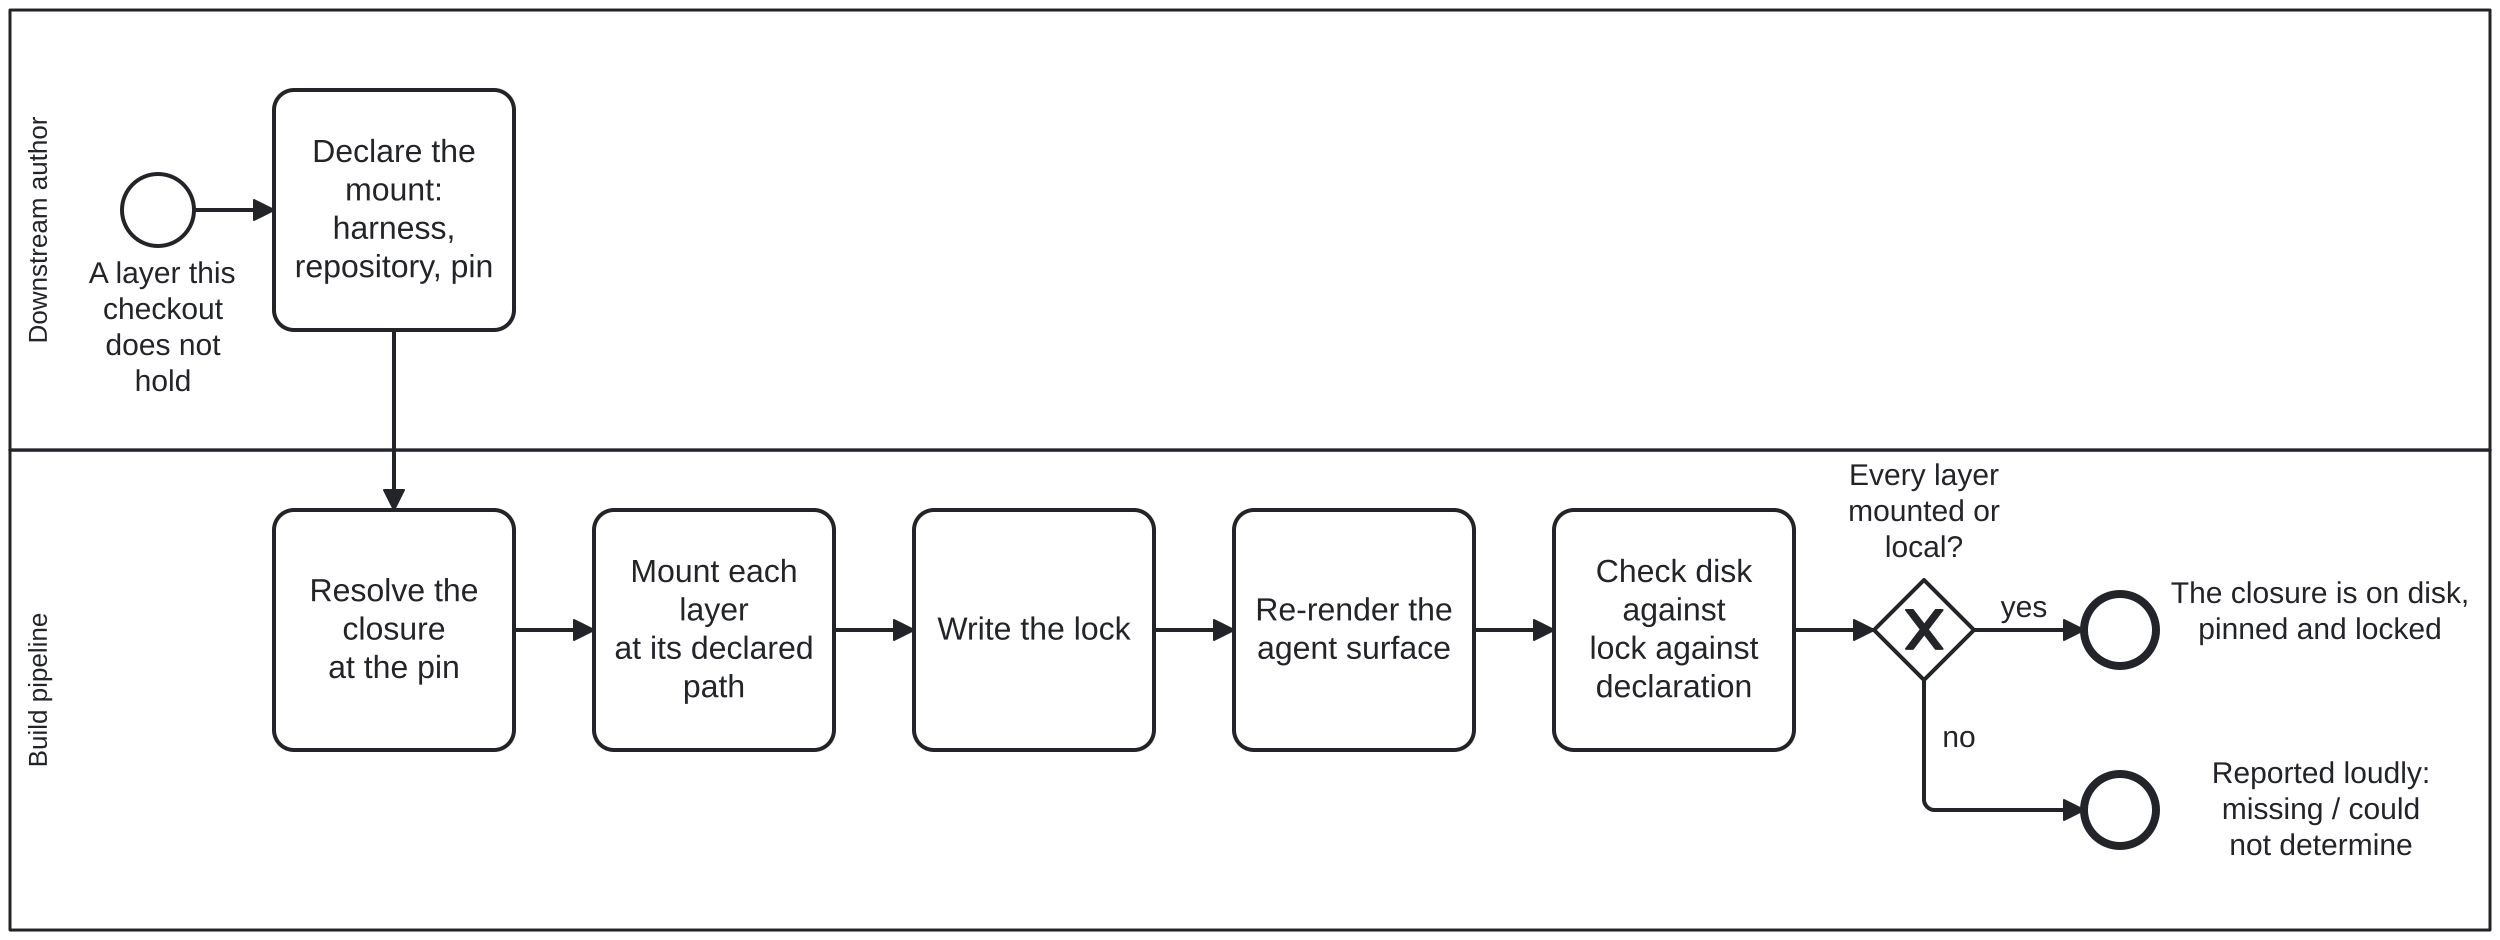
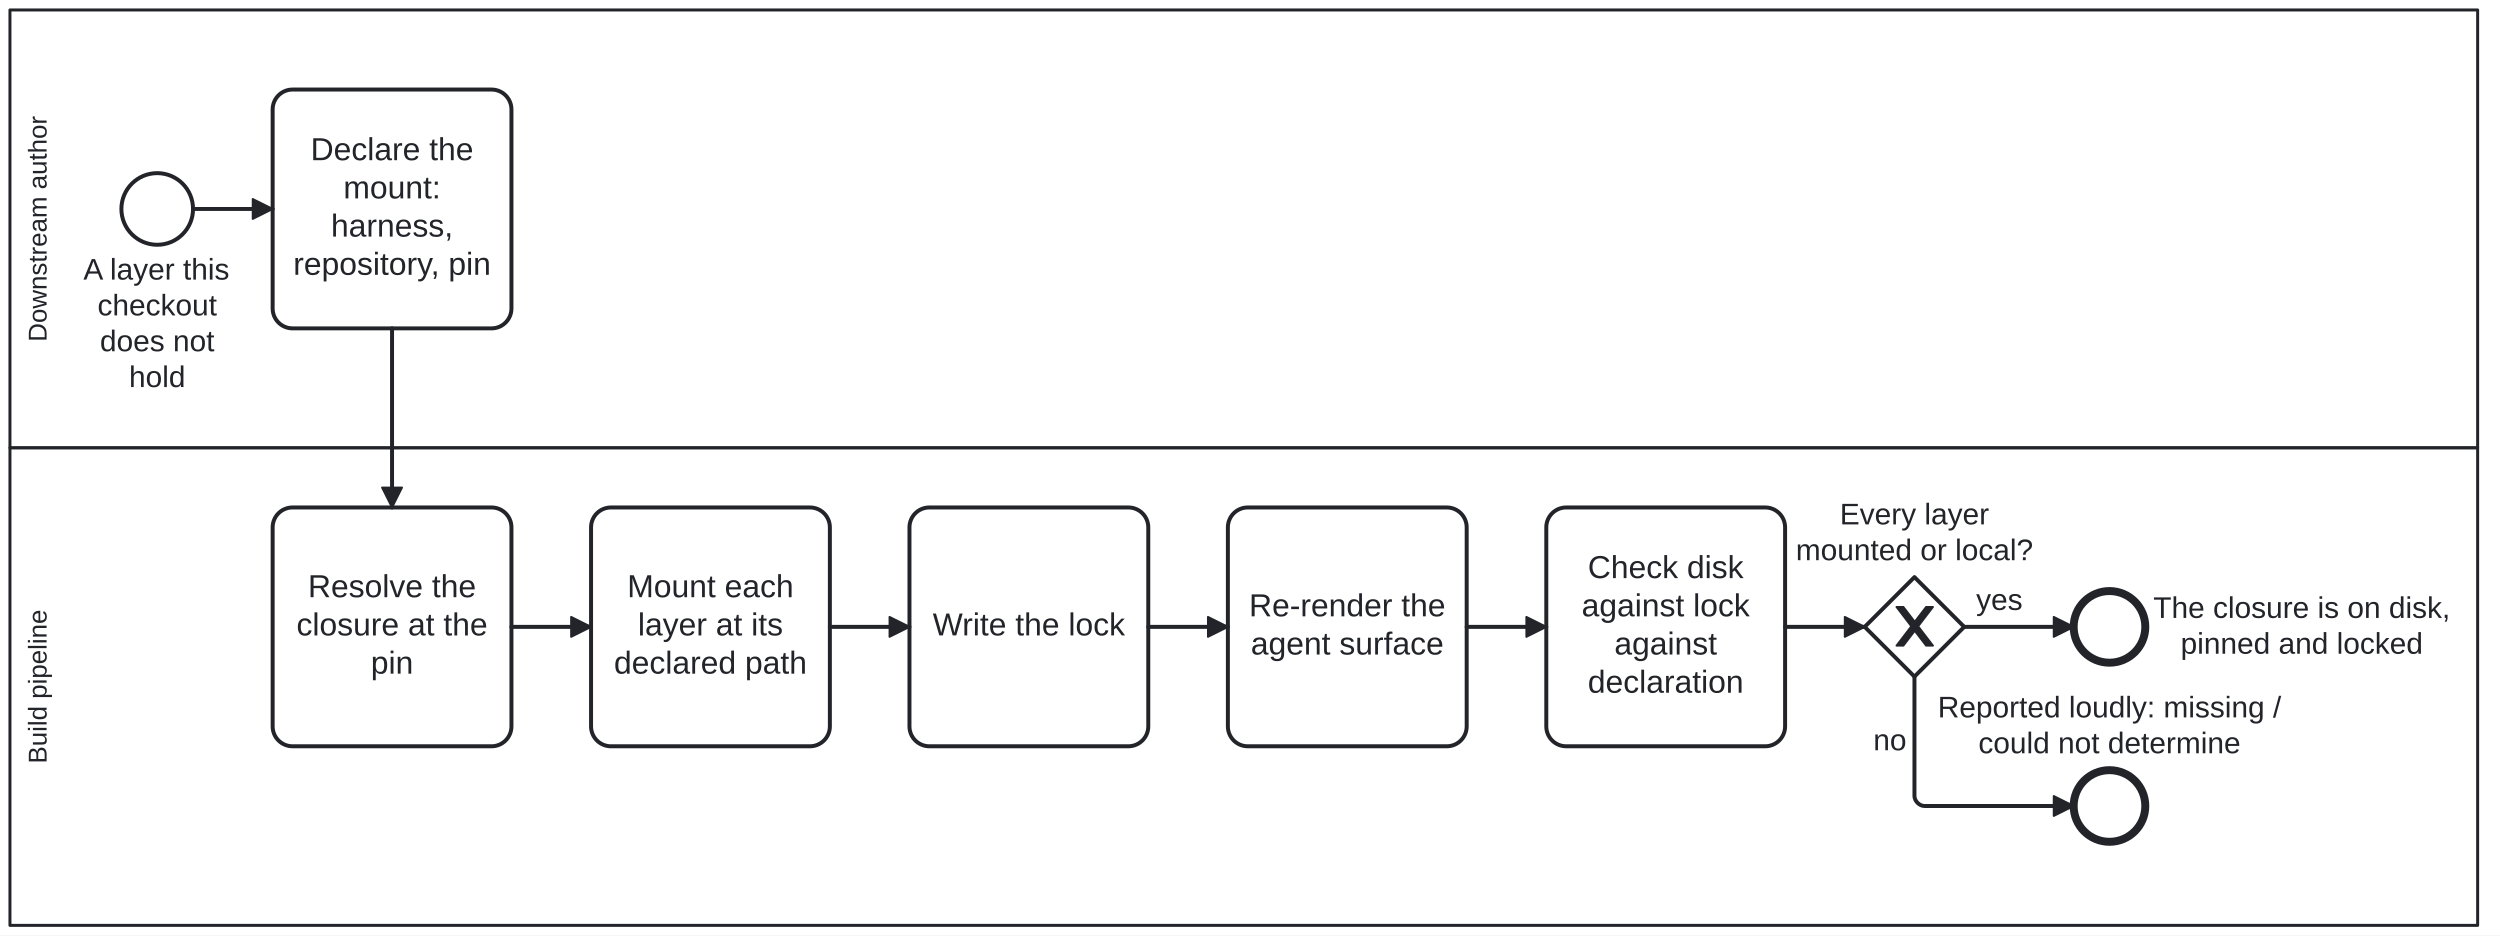
- <svg xmlns="http://www.w3.org/2000/svg" width="100%" style="max-width:100%;height:auto" viewBox="155 35 1250 470" version="1.1">
-   <rect x="155" y="35" width="1250" height="470" fill="#ffffff" />
+ <svg xmlns="http://www.w3.org/2000/svg" width="100%" style="max-width:100%;height:auto" viewBox="155 35 1256.234 470" version="1.1">
+   <rect x="155" y="35" width="1256.234" height="470" fill="#ffffff" />
  <g class="djs-group">
    <g class="djs-element djs-shape" data-element-id="Lane_Pipeline" style="display: block;" transform="matrix(1 0 0 1 160 260)">
      <g class="djs-visual">
        <rect x="0" y="0" width="1240" height="240" rx="0" ry="0" style="stroke-linecap: round; stroke-linejoin: round; stroke: rgb(34, 36, 42); stroke-width: 1.5px; fill: white; fill-opacity: 0.25;" />
        <text lineHeight="1.05" class="djs-label" transform="matrix(-1.83697e-16 -1 1 -1.83697e-16 0 240)" style="font-family: Arial, sans-serif; font-size: 13px; font-weight: normal; fill: rgb(34, 36, 42);">
          <tspan x="81.333" y="18.413">Build pipeline</tspan>
        </text>
      </g>
      <rect class="djs-hit djs-hit-all" x="0" y="0" width="1240" height="240" style="fill: none; stroke-opacity: 0; stroke: white; stroke-width: 15px;" />
    </g>
  </g>
  <g class="djs-group">
    <g class="djs-element djs-shape" data-element-id="Lane_Author" style="display: block;" transform="matrix(1 0 0 1 160 40)">
      <g class="djs-visual">
        <rect x="0" y="0" width="1240" height="220" rx="0" ry="0" style="stroke-linecap: round; stroke-linejoin: round; stroke: rgb(34, 36, 42); stroke-width: 1.5px; fill: white; fill-opacity: 0.25;" />
        <text lineHeight="1.05" class="djs-label" transform="matrix(-1.83697e-16 -1 1 -1.83697e-16 0 220)" style="font-family: Arial, sans-serif; font-size: 13px; font-weight: normal; fill: rgb(34, 36, 42);">
          <tspan x="53.281" y="18.413">Downstream author</tspan>
        </text>
      </g>
      <rect class="djs-hit djs-hit-all" x="0" y="0" width="1240" height="220" style="fill: none; stroke-opacity: 0; stroke: white; stroke-width: 15px;" />
    </g>
  </g>
  <g class="djs-group">
    <g class="djs-element djs-shape" data-element-id="Start_LayerNeeded" style="display: block;" transform="matrix(1 0 0 1 216 122)">
      <g class="djs-visual">
        <circle cx="18" cy="18" r="18" style="stroke-linecap: round; stroke-linejoin: round; stroke: rgb(34, 36, 42); stroke-width: 2px; fill: white; fill-opacity: 0.95;" />
      </g>
      <rect class="djs-hit djs-hit-all" x="0" y="0" width="36" height="36" style="fill: none; stroke-opacity: 0; stroke: white; stroke-width: 15px;" />
    </g>
  </g>
  <g class="djs-group">
-     <g class="djs-element djs-shape" data-element-id="Start_LayerNeeded_label" style="display: block;" transform="matrix(1 0 0 1 199 163)">
-       <g class="djs-visual">
-         <text lineHeight="1.2" class="djs-label" style="font-family: Arial, sans-serif; font-size: 15px; font-weight: normal; fill: rgb(34, 36, 42);">
-           <tspan x="0.403" y="13.5">A layer this</tspan>
-           <tspan x="7.482" y="31.5">checkout </tspan>
-           <tspan x="8.727" y="49.5">does not </tspan>
-           <tspan x="23.32" y="67.5">hold</tspan>
-         </text>
-       </g>
-       <rect class="djs-hit djs-hit-all" x="0" y="0" width="75" height="72" style="fill: none; stroke-opacity: 0; stroke: white; stroke-width: 15px;" />
+     <g class="djs-element djs-shape" data-element-id="Start_LayerNeeded_label" style="display: block;" transform="matrix(1 0 0 1 177.3125 162)">
+       <g class="djs-visual">
+         <text lineHeight="1.2" class="djs-label" style="font-family: Arial, sans-serif; font-size: 15px; font-weight: normal; fill: rgb(34, 36, 42);">
+           <tspan x="19.59" y="13.5">A layer this</tspan>
+           <tspan x="26.669" y="31.5">checkout</tspan>
+           <tspan x="27.914" y="49.5">does not</tspan>
+           <tspan x="42.508" y="67.5">hold</tspan>
+         </text>
+       </g>
+       <rect class="djs-hit djs-hit-all" x="0" y="0" width="113.375" height="72" style="fill: none; stroke-opacity: 0; stroke: white; stroke-width: 15px;" />
    </g>
  </g>
  <g class="djs-group">
    <g class="djs-element djs-shape" data-element-id="Task_DeclareMount" style="display: block;" transform="matrix(1 0 0 1 292 80)">
      <g class="djs-visual">
        <rect x="0" y="0" width="120" height="120" rx="10" ry="10" style="stroke-linecap: round; stroke-linejoin: round; stroke: rgb(34, 36, 42); stroke-width: 2px; fill: white; fill-opacity: 0.95;" />
-         <text lineHeight="1.2" class="djs-label" style="font-family: Arial, sans-serif; font-size: 16px; font-weight: normal; fill: rgb(34, 36, 42);">
-           <tspan x="19.09" y="36">Declare the </tspan>
-           <tspan x="35.543" y="55.2">mount:</tspan>
-           <tspan x="29.316" y="74.4">harness, </tspan>
-           <tspan x="10.348" y="93.6">repository, pin</tspan>
+         <text lineHeight="1.2" class="djs-label" transform="translate(0 21.1)" style="font-family: Arial, sans-serif; font-size: 16px; font-weight: normal; fill: rgb(34, 36, 42);">
+           <tspan x="19.09" y="14.4">Declare the</tspan>
+           <tspan x="35.543" y="33.6">mount:</tspan>
+           <tspan x="29.316" y="52.8">harness,</tspan>
+           <tspan x="10.348" y="72">repository, pin</tspan>
        </text>
      </g>
      <rect class="djs-hit djs-hit-all" x="0" y="0" width="120" height="120" style="fill: none; stroke-opacity: 0; stroke: white; stroke-width: 15px;" />
    </g>
  </g>
  <g class="djs-group">
    <g class="djs-element djs-shape" data-element-id="Task_ResolveClosure" style="display: block;" transform="matrix(1 0 0 1 292 290)">
      <g class="djs-visual">
        <rect x="0" y="0" width="120" height="120" rx="10" ry="10" style="stroke-linecap: round; stroke-linejoin: round; stroke: rgb(34, 36, 42); stroke-width: 2px; fill: white; fill-opacity: 0.95;" />
-         <text lineHeight="1.2" class="djs-label" style="font-family: Arial, sans-serif; font-size: 16px; font-weight: normal; fill: rgb(34, 36, 42);">
-           <tspan x="17.754" y="45.6">Resolve the </tspan>
-           <tspan x="34.211" y="64.8">closure</tspan>
-           <tspan x="27.086" y="84">at the pin</tspan>
+         <text lineHeight="1.2" class="djs-label" transform="translate(0 30.7)" style="font-family: Arial, sans-serif; font-size: 16px; font-weight: normal; fill: rgb(34, 36, 42);">
+           <tspan x="17.754" y="14.4">Resolve the</tspan>
+           <tspan x="11.973" y="33.6">closure at the</tspan>
+           <tspan x="49.324" y="52.8">pin</tspan>
        </text>
      </g>
      <rect class="djs-hit djs-hit-all" x="0" y="0" width="120" height="120" style="fill: none; stroke-opacity: 0; stroke: white; stroke-width: 15px;" />
    </g>
  </g>
  <g class="djs-group">
    <g class="djs-element djs-shape" data-element-id="Task_MountInstances" style="display: block;" transform="matrix(1 0 0 1 452 290)">
      <g class="djs-visual">
        <rect x="0" y="0" width="120" height="120" rx="10" ry="10" style="stroke-linecap: round; stroke-linejoin: round; stroke: rgb(34, 36, 42); stroke-width: 2px; fill: white; fill-opacity: 0.95;" />
-         <text lineHeight="1.2" class="djs-label" style="font-family: Arial, sans-serif; font-size: 16px; font-weight: normal; fill: rgb(34, 36, 42);">
-           <tspan x="18.195" y="36">Mount each </tspan>
-           <tspan x="42.66" y="55.2">layer</tspan>
-           <tspan x="10.195" y="74.4">at its declared</tspan>
-           <tspan x="44.43" y="93.6">path</tspan>
+         <text lineHeight="1.2" class="djs-label" transform="translate(0 30.7)" style="font-family: Arial, sans-serif; font-size: 16px; font-weight: normal; fill: rgb(34, 36, 42);">
+           <tspan x="18.195" y="14.4">Mount each</tspan>
+           <tspan x="23.543" y="33.6">layer at its</tspan>
+           <tspan x="11.52" y="52.8">declared path</tspan>
        </text>
      </g>
      <rect class="djs-hit djs-hit-all" x="0" y="0" width="120" height="120" style="fill: none; stroke-opacity: 0; stroke: white; stroke-width: 15px;" />
    </g>
  </g>
  <g class="djs-group">
    <g class="djs-element djs-shape" data-element-id="Task_WriteLock" style="display: block;" transform="matrix(1 0 0 1 612 290)">
      <g class="djs-visual">
        <rect x="0" y="0" width="120" height="120" rx="10" ry="10" style="stroke-linecap: round; stroke-linejoin: round; stroke: rgb(34, 36, 42); stroke-width: 2px; fill: white; fill-opacity: 0.95;" />
-         <text lineHeight="1.2" class="djs-label" style="font-family: Arial, sans-serif; font-size: 16px; font-weight: normal; fill: rgb(34, 36, 42);">
-           <tspan x="11.688" y="64.8">Write the lock</tspan>
+         <text lineHeight="1.2" class="djs-label" transform="translate(0 49.9)" style="font-family: Arial, sans-serif; font-size: 16px; font-weight: normal; fill: rgb(34, 36, 42);">
+           <tspan x="11.688" y="14.4">Write the lock</tspan>
        </text>
      </g>
      <rect class="djs-hit djs-hit-all" x="0" y="0" width="120" height="120" style="fill: none; stroke-opacity: 0; stroke: white; stroke-width: 15px;" />
    </g>
  </g>
  <g class="djs-group">
    <g class="djs-element djs-shape" data-element-id="Task_RenderAgentSurface" style="display: block;" transform="matrix(1 0 0 1 772 290)">
      <g class="djs-visual">
        <rect x="0" y="0" width="120" height="120" rx="10" ry="10" style="stroke-linecap: round; stroke-linejoin: round; stroke: rgb(34, 36, 42); stroke-width: 2px; fill: white; fill-opacity: 0.95;" />
-         <text lineHeight="1.2" class="djs-label" style="font-family: Arial, sans-serif; font-size: 16px; font-weight: normal; fill: rgb(34, 36, 42);">
-           <tspan x="10.641" y="55.2">Re-render the</tspan>
-           <tspan x="11.523" y="74.4">agent surface</tspan>
+         <text lineHeight="1.2" class="djs-label" transform="translate(0 40.3)" style="font-family: Arial, sans-serif; font-size: 16px; font-weight: normal; fill: rgb(34, 36, 42);">
+           <tspan x="10.641" y="14.4">Re-render the</tspan>
+           <tspan x="11.523" y="33.6">agent surface</tspan>
        </text>
      </g>
      <rect class="djs-hit djs-hit-all" x="0" y="0" width="120" height="120" style="fill: none; stroke-opacity: 0; stroke: white; stroke-width: 15px;" />
    </g>
  </g>
  <g class="djs-group">
    <g class="djs-element djs-shape" data-element-id="Task_CheckAgainstLock" style="display: block;" transform="matrix(1 0 0 1 932 290)">
      <g class="djs-visual">
        <rect x="0" y="0" width="120" height="120" rx="10" ry="10" style="stroke-linecap: round; stroke-linejoin: round; stroke: rgb(34, 36, 42); stroke-width: 2px; fill: white; fill-opacity: 0.95;" />
-         <text lineHeight="1.2" class="djs-label" style="font-family: Arial, sans-serif; font-size: 16px; font-weight: normal; fill: rgb(34, 36, 42);">
-           <tspan x="20.875" y="36">Check disk </tspan>
-           <tspan x="34.203" y="55.2">against</tspan>
-           <tspan x="17.754" y="74.4">lock against </tspan>
-           <tspan x="20.863" y="93.6">declaration</tspan>
+         <text lineHeight="1.2" class="djs-label" transform="translate(0 21.1)" style="font-family: Arial, sans-serif; font-size: 16px; font-weight: normal; fill: rgb(34, 36, 42);">
+           <tspan x="20.875" y="14.4">Check disk</tspan>
+           <tspan x="17.754" y="33.6">against lock</tspan>
+           <tspan x="34.203" y="52.8">against</tspan>
+           <tspan x="20.863" y="72">declaration</tspan>
        </text>
      </g>
      <rect class="djs-hit djs-hit-all" x="0" y="0" width="120" height="120" style="fill: none; stroke-opacity: 0; stroke: white; stroke-width: 15px;" />
    </g>
  </g>
  <g class="djs-group">
    <g class="djs-element djs-shape" data-element-id="GW_State" style="display: block;" transform="matrix(1 0 0 1 1092 325)">
      <g class="djs-visual">
        <polygon points="25,0 50,25 25,50 0,25" style="stroke-linecap: round; stroke-linejoin: round; stroke: rgb(34, 36, 42); stroke-width: 2px; fill: white; fill-opacity: 0.95;" />
        <path d="m 16,15 7.429,9.714 -7.429,9.714 3.429,0 5.714,-7.464 5.714,7.464 3.429,0 -7.429,-9.714 7.429,-9.714 -3.429,0 -5.714,7.464 -5.714,-7.464 -3.429,0 z" style="fill: rgb(34, 36, 42); stroke-linecap: round; stroke-linejoin: round; stroke: rgb(34, 36, 42); stroke-width: 1px;" />
      </g>
      <rect class="djs-hit djs-hit-all" x="0" y="0" width="50" height="50" style="fill: none; stroke-opacity: 0; stroke: white; stroke-width: 15px;" />
    </g>
  </g>
  <g class="djs-group">
-     <g class="djs-element djs-shape" data-element-id="GW_State_label" style="display: block;" transform="matrix(1 0 0 1 1079 264)">
-       <g class="djs-visual">
-         <text lineHeight="1.2" class="djs-label" style="font-family: Arial, sans-serif; font-size: 15px; font-weight: normal; fill: rgb(34, 36, 42);">
-           <tspan x="0.489" y="13.5">Every layer</tspan>
-           <tspan x="0.061" y="31.5">mounted or</tspan>
-           <tspan x="18.404" y="49.5">local?</tspan>
-         </text>
-       </g>
-       <rect class="djs-hit djs-hit-all" x="0" y="0" width="76" height="54" style="fill: none; stroke-opacity: 0; stroke: white; stroke-width: 15px;" />
+     <g class="djs-element djs-shape" data-element-id="GW_State_label" style="display: block;" transform="matrix(1 0 0 1 1037.375 285)">
+       <g class="djs-visual">
+         <text lineHeight="1.2" class="djs-label" style="font-family: Arial, sans-serif; font-size: 15px; font-weight: normal; fill: rgb(34, 36, 42);">
+           <tspan x="42.114" y="13.5">Every layer</tspan>
+           <tspan x="20.006" y="31.5">mounted or local?</tspan>
+         </text>
+       </g>
+       <rect class="djs-hit djs-hit-all" x="0" y="0" width="159.25" height="36" style="fill: none; stroke-opacity: 0; stroke: white; stroke-width: 15px;" />
    </g>
  </g>
  <g class="djs-group">
    <g class="djs-element djs-shape" data-element-id="End_Mounted" style="display: block;" transform="matrix(1 0 0 1 1197 332)">
      <g class="djs-visual">
        <circle cx="18" cy="18" r="18" style="stroke-linecap: round; stroke-linejoin: round; stroke: rgb(34, 36, 42); stroke-width: 4px; fill: white; fill-opacity: 0.95;" />
      </g>
      <rect class="djs-hit djs-hit-all" x="0" y="0" width="36" height="36" style="fill: none; stroke-opacity: 0; stroke: white; stroke-width: 15px;" />
    </g>
  </g>
  <g class="djs-group">
-     <g class="djs-element djs-shape" data-element-id="End_Mounted_label" style="display: block;" transform="matrix(1 0 0 1 1240 323)">
-       <g class="djs-visual">
-         <text lineHeight="1.2" class="djs-label" style="font-family: Arial, sans-serif; font-size: 15px; font-weight: normal; fill: rgb(34, 36, 42);">
-           <tspan x="0.385" y="13.5">The closure is on disk,</tspan>
-           <tspan x="14.117" y="31.5">pinned and locked</tspan>
-         </text>
-       </g>
-       <rect class="djs-hit djs-hit-all" x="0" y="0" width="150" height="36" style="fill: none; stroke-opacity: 0; stroke: white; stroke-width: 15px;" />
+     <g class="djs-element djs-shape" data-element-id="End_Mounted_label" style="display: block;" transform="matrix(1 0 0 1 1217 332)">
+       <g class="djs-visual">
+         <text lineHeight="1.2" class="djs-label" style="font-family: Arial, sans-serif; font-size: 15px; font-weight: normal; fill: rgb(34, 36, 42);">
+           <tspan x="20.002" y="13.5">The closure is on disk,</tspan>
+           <tspan x="33.735" y="31.5">pinned and locked</tspan>
+         </text>
+       </g>
+       <rect class="djs-hit djs-hit-all" x="0" y="0" width="189.234" height="36" style="fill: none; stroke-opacity: 0; stroke: white; stroke-width: 15px;" />
    </g>
  </g>
  <g class="djs-group">
    <g class="djs-element djs-shape" data-element-id="End_Reported" style="display: block;" transform="matrix(1 0 0 1 1197 422)">
      <g class="djs-visual">
        <circle cx="18" cy="18" r="18" style="stroke-linecap: round; stroke-linejoin: round; stroke: rgb(34, 36, 42); stroke-width: 4px; fill: white; fill-opacity: 0.95;" />
      </g>
      <rect class="djs-hit djs-hit-all" x="0" y="0" width="36" height="36" style="fill: none; stroke-opacity: 0; stroke: white; stroke-width: 15px;" />
    </g>
  </g>
  <g class="djs-group">
-     <g class="djs-element djs-shape" data-element-id="End_Reported_label" style="display: block;" transform="matrix(1 0 0 1 1253 413)">
-       <g class="djs-visual">
-         <text lineHeight="1.2" class="djs-label" style="font-family: Arial, sans-serif; font-size: 15px; font-weight: normal; fill: rgb(34, 36, 42);">
-           <tspan x="7.883" y="13.5">Reported loudly:</tspan>
-           <tspan x="12.897" y="31.5">missing / could </tspan>
-           <tspan x="16.639" y="49.5">not determine</tspan>
-         </text>
-       </g>
-       <rect class="djs-hit djs-hit-all" x="0" y="0" width="125" height="54" style="fill: none; stroke-opacity: 0; stroke: white; stroke-width: 15px;" />
+     <g class="djs-element djs-shape" data-element-id="End_Reported_label" style="display: block;" transform="matrix(1 0 0 1 1108.703 382)">
+       <g class="djs-visual">
+         <text lineHeight="1.2" class="djs-label" style="font-family: Arial, sans-serif; font-size: 15px; font-weight: normal; fill: rgb(34, 36, 42);">
+           <tspan x="20.007" y="13.5">Reported loudly: missing /</tspan>
+           <tspan x="40.423" y="31.5">could not determine</tspan>
+         </text>
+       </g>
+       <rect class="djs-hit djs-hit-all" x="0" y="0" width="212.594" height="36" style="fill: none; stroke-opacity: 0; stroke: white; stroke-width: 15px;" />
    </g>
  </g>
  <g class="djs-group">
    <g class="djs-element djs-connection" data-element-id="F_D1" style="display: block;">
      <g class="djs-visual">
        <defs>
          <marker id="bpmn-marker-1" viewBox="0 0 20 20" refX="11" refY="10" markerWidth="10" markerHeight="10" orient="auto">
            <path d="M 1 5 L 11 10 L 1 15 Z" style="stroke-linecap: round; stroke-linejoin: round; stroke: rgb(34, 36, 42); stroke-width: 1px; fill: rgb(34, 36, 42);" />
          </marker>
        </defs>
        <path data-corner-radius="5" style="fill: none; stroke-linecap: round; stroke-linejoin: round; stroke: rgb(34, 36, 42); stroke-width: 2px; marker-end: url('#bpmn-marker-1');" d="M252,140L292,140" />
      </g>
      <path d="M252,140L292,140" class="djs-hit djs-hit-stroke" style="fill: none; stroke-opacity: 0; stroke: white; stroke-width: 15px;" />
    </g>
  </g>
  <g class="djs-group">
    <g class="djs-element djs-connection" data-element-id="F_D2" style="display: block;">
      <g class="djs-visual">
        <defs>
          <marker id="bpmn-marker-2" viewBox="0 0 20 20" refX="11" refY="10" markerWidth="10" markerHeight="10" orient="auto">
            <path d="M 1 5 L 11 10 L 1 15 Z" style="stroke-linecap: round; stroke-linejoin: round; stroke: rgb(34, 36, 42); stroke-width: 1px; fill: rgb(34, 36, 42);" />
          </marker>
        </defs>
        <path data-corner-radius="5" style="fill: none; stroke-linecap: round; stroke-linejoin: round; stroke: rgb(34, 36, 42); stroke-width: 2px; marker-end: url('#bpmn-marker-2');" d="M352,200L352,290" />
      </g>
      <path d="M352,200L352,290" class="djs-hit djs-hit-stroke" style="fill: none; stroke-opacity: 0; stroke: white; stroke-width: 15px;" />
    </g>
  </g>
  <g class="djs-group">
    <g class="djs-element djs-connection" data-element-id="F_D3" style="display: block;">
      <g class="djs-visual">
        <defs>
          <marker id="bpmn-marker-3" viewBox="0 0 20 20" refX="11" refY="10" markerWidth="10" markerHeight="10" orient="auto">
            <path d="M 1 5 L 11 10 L 1 15 Z" style="stroke-linecap: round; stroke-linejoin: round; stroke: rgb(34, 36, 42); stroke-width: 1px; fill: rgb(34, 36, 42);" />
          </marker>
        </defs>
        <path data-corner-radius="5" style="fill: none; stroke-linecap: round; stroke-linejoin: round; stroke: rgb(34, 36, 42); stroke-width: 2px; marker-end: url('#bpmn-marker-3');" d="M412,350L452,350" />
      </g>
      <path d="M412,350L452,350" class="djs-hit djs-hit-stroke" style="fill: none; stroke-opacity: 0; stroke: white; stroke-width: 15px;" />
    </g>
  </g>
  <g class="djs-group">
    <g class="djs-element djs-connection" data-element-id="F_D4" style="display: block;">
      <g class="djs-visual">
        <defs>
          <marker id="bpmn-marker-4" viewBox="0 0 20 20" refX="11" refY="10" markerWidth="10" markerHeight="10" orient="auto">
            <path d="M 1 5 L 11 10 L 1 15 Z" style="stroke-linecap: round; stroke-linejoin: round; stroke: rgb(34, 36, 42); stroke-width: 1px; fill: rgb(34, 36, 42);" />
          </marker>
        </defs>
        <path data-corner-radius="5" style="fill: none; stroke-linecap: round; stroke-linejoin: round; stroke: rgb(34, 36, 42); stroke-width: 2px; marker-end: url('#bpmn-marker-4');" d="M572,350L612,350" />
      </g>
      <path d="M572,350L612,350" class="djs-hit djs-hit-stroke" style="fill: none; stroke-opacity: 0; stroke: white; stroke-width: 15px;" />
    </g>
  </g>
  <g class="djs-group">
    <g class="djs-element djs-connection" data-element-id="F_D5" style="display: block;">
      <g class="djs-visual">
        <defs>
          <marker id="bpmn-marker-5" viewBox="0 0 20 20" refX="11" refY="10" markerWidth="10" markerHeight="10" orient="auto">
            <path d="M 1 5 L 11 10 L 1 15 Z" style="stroke-linecap: round; stroke-linejoin: round; stroke: rgb(34, 36, 42); stroke-width: 1px; fill: rgb(34, 36, 42);" />
          </marker>
        </defs>
        <path data-corner-radius="5" style="fill: none; stroke-linecap: round; stroke-linejoin: round; stroke: rgb(34, 36, 42); stroke-width: 2px; marker-end: url('#bpmn-marker-5');" d="M732,350L772,350" />
      </g>
      <path d="M732,350L772,350" class="djs-hit djs-hit-stroke" style="fill: none; stroke-opacity: 0; stroke: white; stroke-width: 15px;" />
    </g>
  </g>
  <g class="djs-group">
    <g class="djs-element djs-connection" data-element-id="F_D5b" style="display: block;">
      <g class="djs-visual">
        <defs>
          <marker id="bpmn-marker-6" viewBox="0 0 20 20" refX="11" refY="10" markerWidth="10" markerHeight="10" orient="auto">
            <path d="M 1 5 L 11 10 L 1 15 Z" style="stroke-linecap: round; stroke-linejoin: round; stroke: rgb(34, 36, 42); stroke-width: 1px; fill: rgb(34, 36, 42);" />
          </marker>
        </defs>
        <path data-corner-radius="5" style="fill: none; stroke-linecap: round; stroke-linejoin: round; stroke: rgb(34, 36, 42); stroke-width: 2px; marker-end: url('#bpmn-marker-6');" d="M892,350L932,350" />
      </g>
      <path d="M892,350L932,350" class="djs-hit djs-hit-stroke" style="fill: none; stroke-opacity: 0; stroke: white; stroke-width: 15px;" />
    </g>
  </g>
  <g class="djs-group">
    <g class="djs-element djs-connection" data-element-id="F_D6" style="display: block;">
      <g class="djs-visual">
        <defs>
          <marker id="bpmn-marker-7" viewBox="0 0 20 20" refX="11" refY="10" markerWidth="10" markerHeight="10" orient="auto">
            <path d="M 1 5 L 11 10 L 1 15 Z" style="stroke-linecap: round; stroke-linejoin: round; stroke: rgb(34, 36, 42); stroke-width: 1px; fill: rgb(34, 36, 42);" />
          </marker>
        </defs>
        <path data-corner-radius="5" style="fill: none; stroke-linecap: round; stroke-linejoin: round; stroke: rgb(34, 36, 42); stroke-width: 2px; marker-end: url('#bpmn-marker-7');" d="M1052,350L1092,350" />
      </g>
      <path d="M1052,350L1092,350" class="djs-hit djs-hit-stroke" style="fill: none; stroke-opacity: 0; stroke: white; stroke-width: 15px;" />
    </g>
  </g>
  <g class="djs-group">
    <g class="djs-element djs-connection" data-element-id="F_D7" style="display: block;">
      <g class="djs-visual">
        <defs>
          <marker id="bpmn-marker-8" viewBox="0 0 20 20" refX="11" refY="10" markerWidth="10" markerHeight="10" orient="auto">
            <path d="M 1 5 L 11 10 L 1 15 Z" style="stroke-linecap: round; stroke-linejoin: round; stroke: rgb(34, 36, 42); stroke-width: 1px; fill: rgb(34, 36, 42);" />
          </marker>
        </defs>
        <path data-corner-radius="5" style="fill: none; stroke-linecap: round; stroke-linejoin: round; stroke: rgb(34, 36, 42); stroke-width: 2px; marker-end: url('#bpmn-marker-8');" d="M1142,350L1197,350" />
      </g>
      <path d="M1142,350L1197,350" class="djs-hit djs-hit-stroke" style="fill: none; stroke-opacity: 0; stroke: white; stroke-width: 15px;" />
    </g>
  </g>
  <g class="djs-group">
-     <g class="djs-element djs-shape" data-element-id="F_D7_label" style="display: block;" transform="matrix(1 0 0 1 1155 330)">
-       <g class="djs-visual">
-         <text lineHeight="1.2" class="djs-label" style="font-family: Arial, sans-serif; font-size: 15px; font-weight: normal; fill: rgb(34, 36, 42);">
-           <tspan x="0.329" y="13.5">yes</tspan>
-         </text>
-       </g>
-       <rect class="djs-hit djs-hit-all" x="0" y="0" width="24" height="18" style="fill: none; stroke-opacity: 0; stroke: white; stroke-width: 15px;" />
+     <g class="djs-element djs-shape" data-element-id="F_D7_label" style="display: block;" transform="matrix(1 0 0 1 1128 328)">
+       <g class="djs-visual">
+         <text lineHeight="1.2" class="djs-label" style="font-family: Arial, sans-serif; font-size: 15px; font-weight: normal; fill: rgb(34, 36, 42);">
+           <tspan x="20.001" y="13.5">yes</tspan>
+         </text>
+       </g>
+       <rect class="djs-hit djs-hit-all" x="0" y="0" width="63.344" height="18" style="fill: none; stroke-opacity: 0; stroke: white; stroke-width: 15px;" />
    </g>
  </g>
  <g class="djs-group">
    <g class="djs-element djs-connection" data-element-id="F_D8" style="display: block;">
      <g class="djs-visual">
        <defs>
          <marker id="bpmn-marker-9" viewBox="0 0 20 20" refX="11" refY="10" markerWidth="10" markerHeight="10" orient="auto">
            <path d="M 1 5 L 11 10 L 1 15 Z" style="stroke-linecap: round; stroke-linejoin: round; stroke: rgb(34, 36, 42); stroke-width: 1px; fill: rgb(34, 36, 42);" />
          </marker>
        </defs>
        <path data-corner-radius="5" style="fill: none; stroke-linecap: round; stroke-linejoin: round; stroke: rgb(34, 36, 42); stroke-width: 2px; marker-end: url('#bpmn-marker-9');" d="M1117,375L1117,435C1117,437.5,1119.5,440,1122,440L1197,440" />
      </g>
      <path d="M1117,375L1117,440L1197,440" class="djs-hit djs-hit-stroke" style="fill: none; stroke-opacity: 0; stroke: white; stroke-width: 15px;" />
    </g>
  </g>
  <g class="djs-group">
-     <g class="djs-element djs-shape" data-element-id="F_D8_label" style="display: block;" transform="matrix(1 0 0 1 1126 395)">
-       <g class="djs-visual">
-         <text lineHeight="1.2" class="djs-label" style="font-family: Arial, sans-serif; font-size: 15px; font-weight: normal; fill: rgb(34, 36, 42);">
-           <tspan x="0.158" y="13.5">no</tspan>
-         </text>
-       </g>
-       <rect class="djs-hit djs-hit-all" x="0" y="0" width="17" height="18" style="fill: none; stroke-opacity: 0; stroke: white; stroke-width: 15px;" />
+     <g class="djs-element djs-shape" data-element-id="F_D8_label" style="display: block;" transform="matrix(1 0 0 1 1076.312 398.5)">
+       <g class="djs-visual">
+         <text lineHeight="1.2" class="djs-label" style="font-family: Arial, sans-serif; font-size: 15px; font-weight: normal; fill: rgb(34, 36, 42);">
+           <tspan x="20.001" y="13.5">no</tspan>
+         </text>
+       </g>
+       <rect class="djs-hit djs-hit-all" x="0" y="0" width="56.688" height="18" style="fill: none; stroke-opacity: 0; stroke: white; stroke-width: 15px;" />
    </g>
  </g>
</svg>
